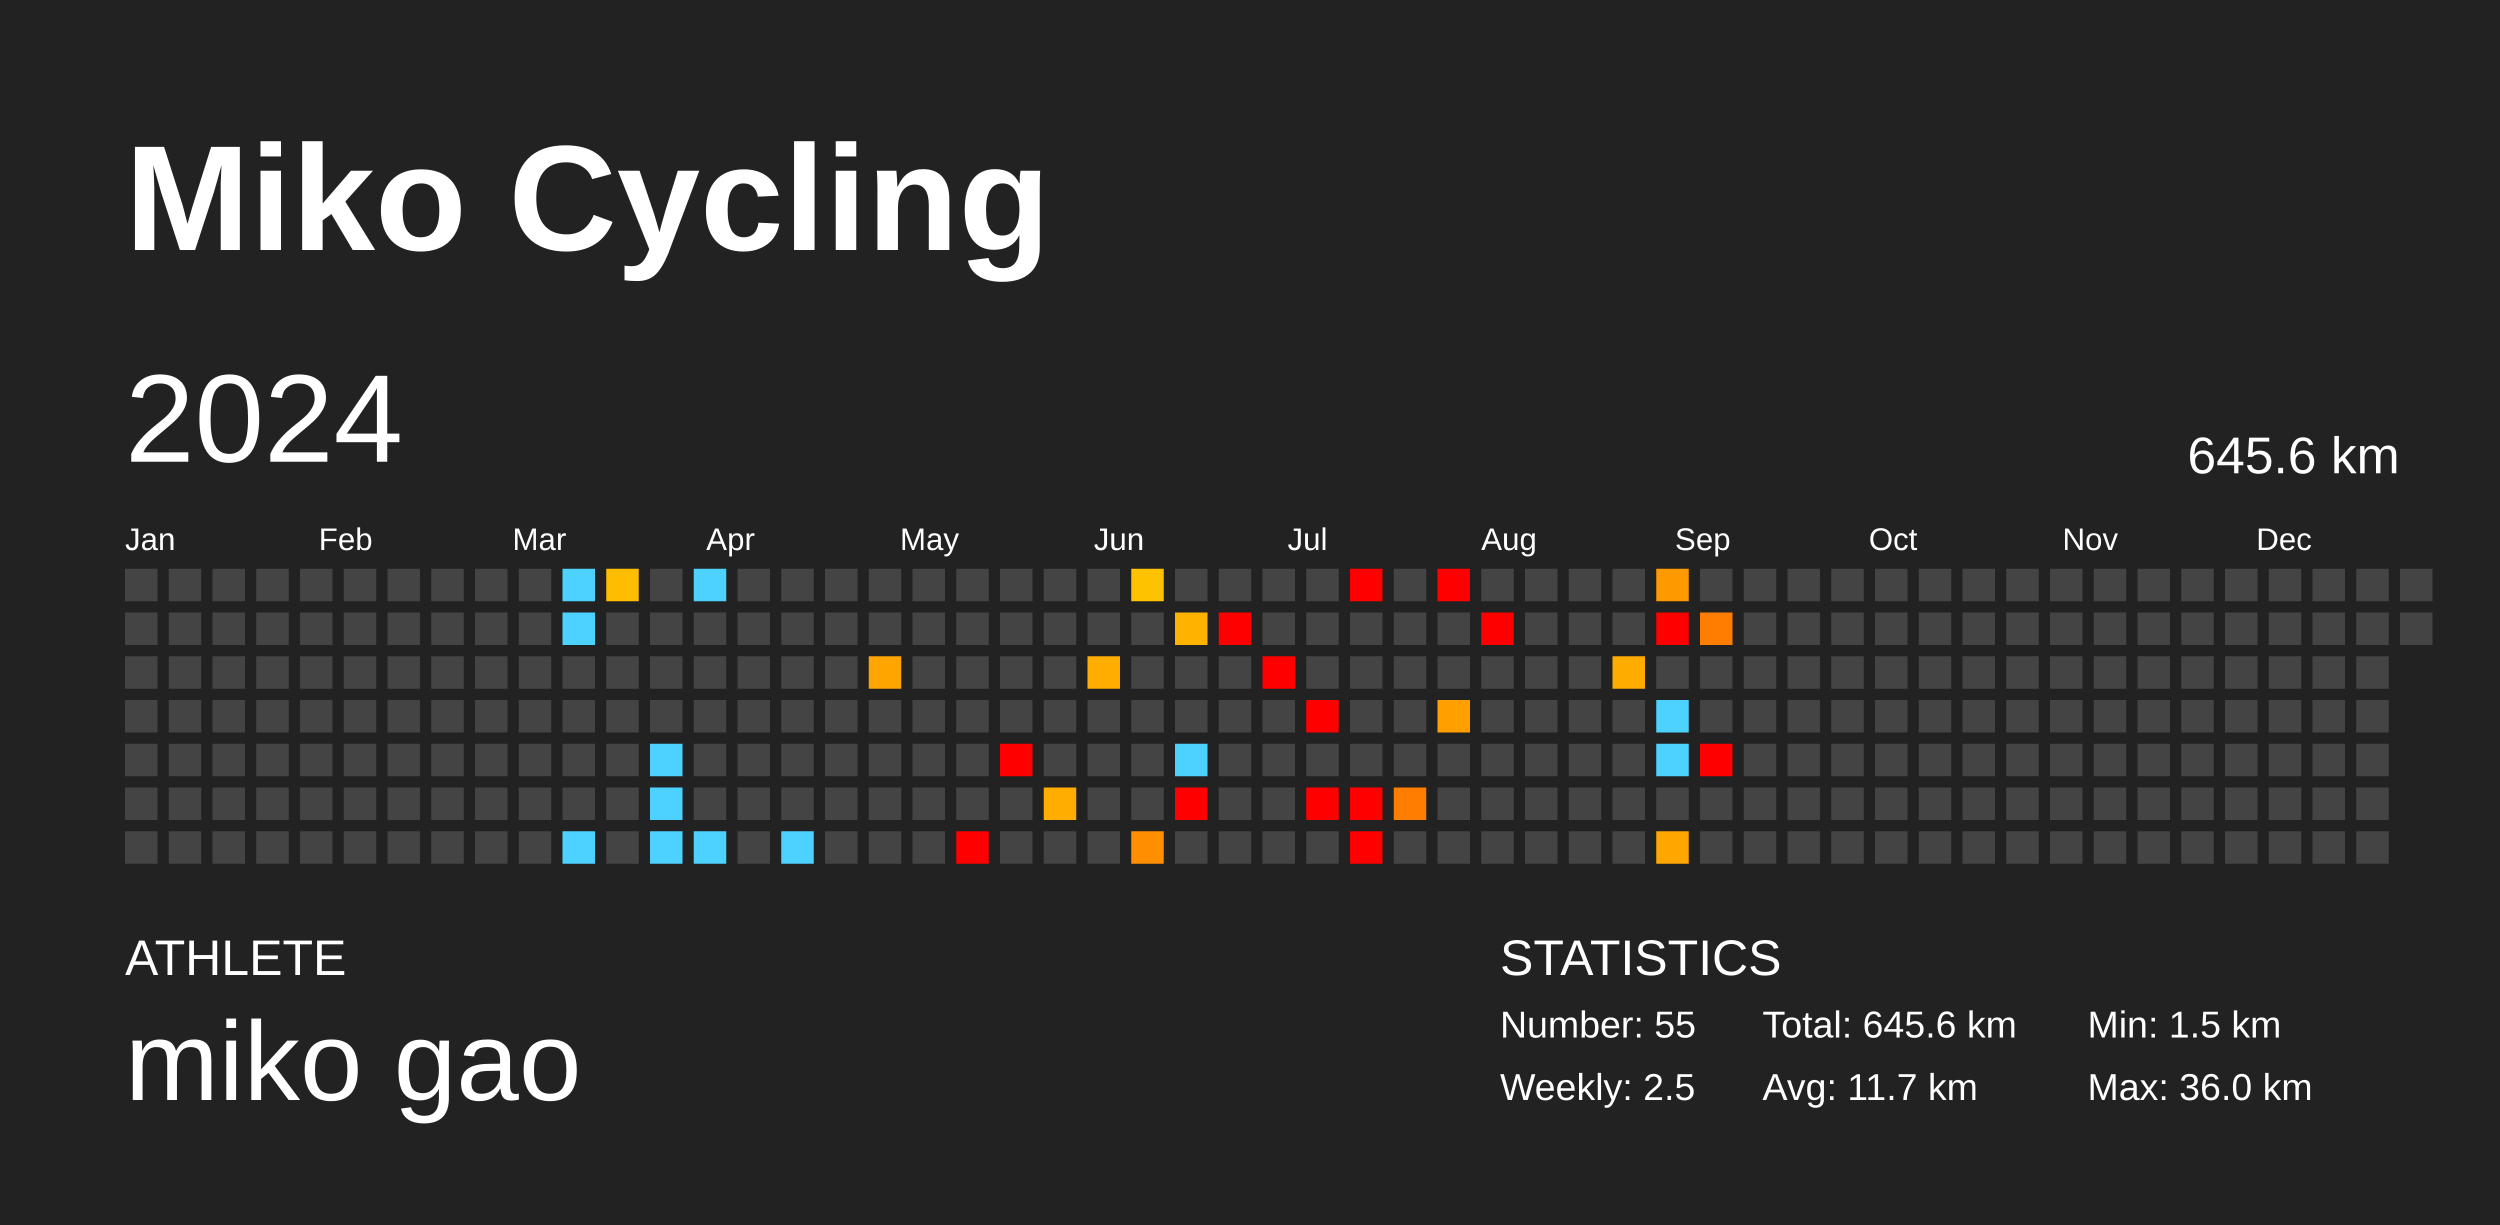
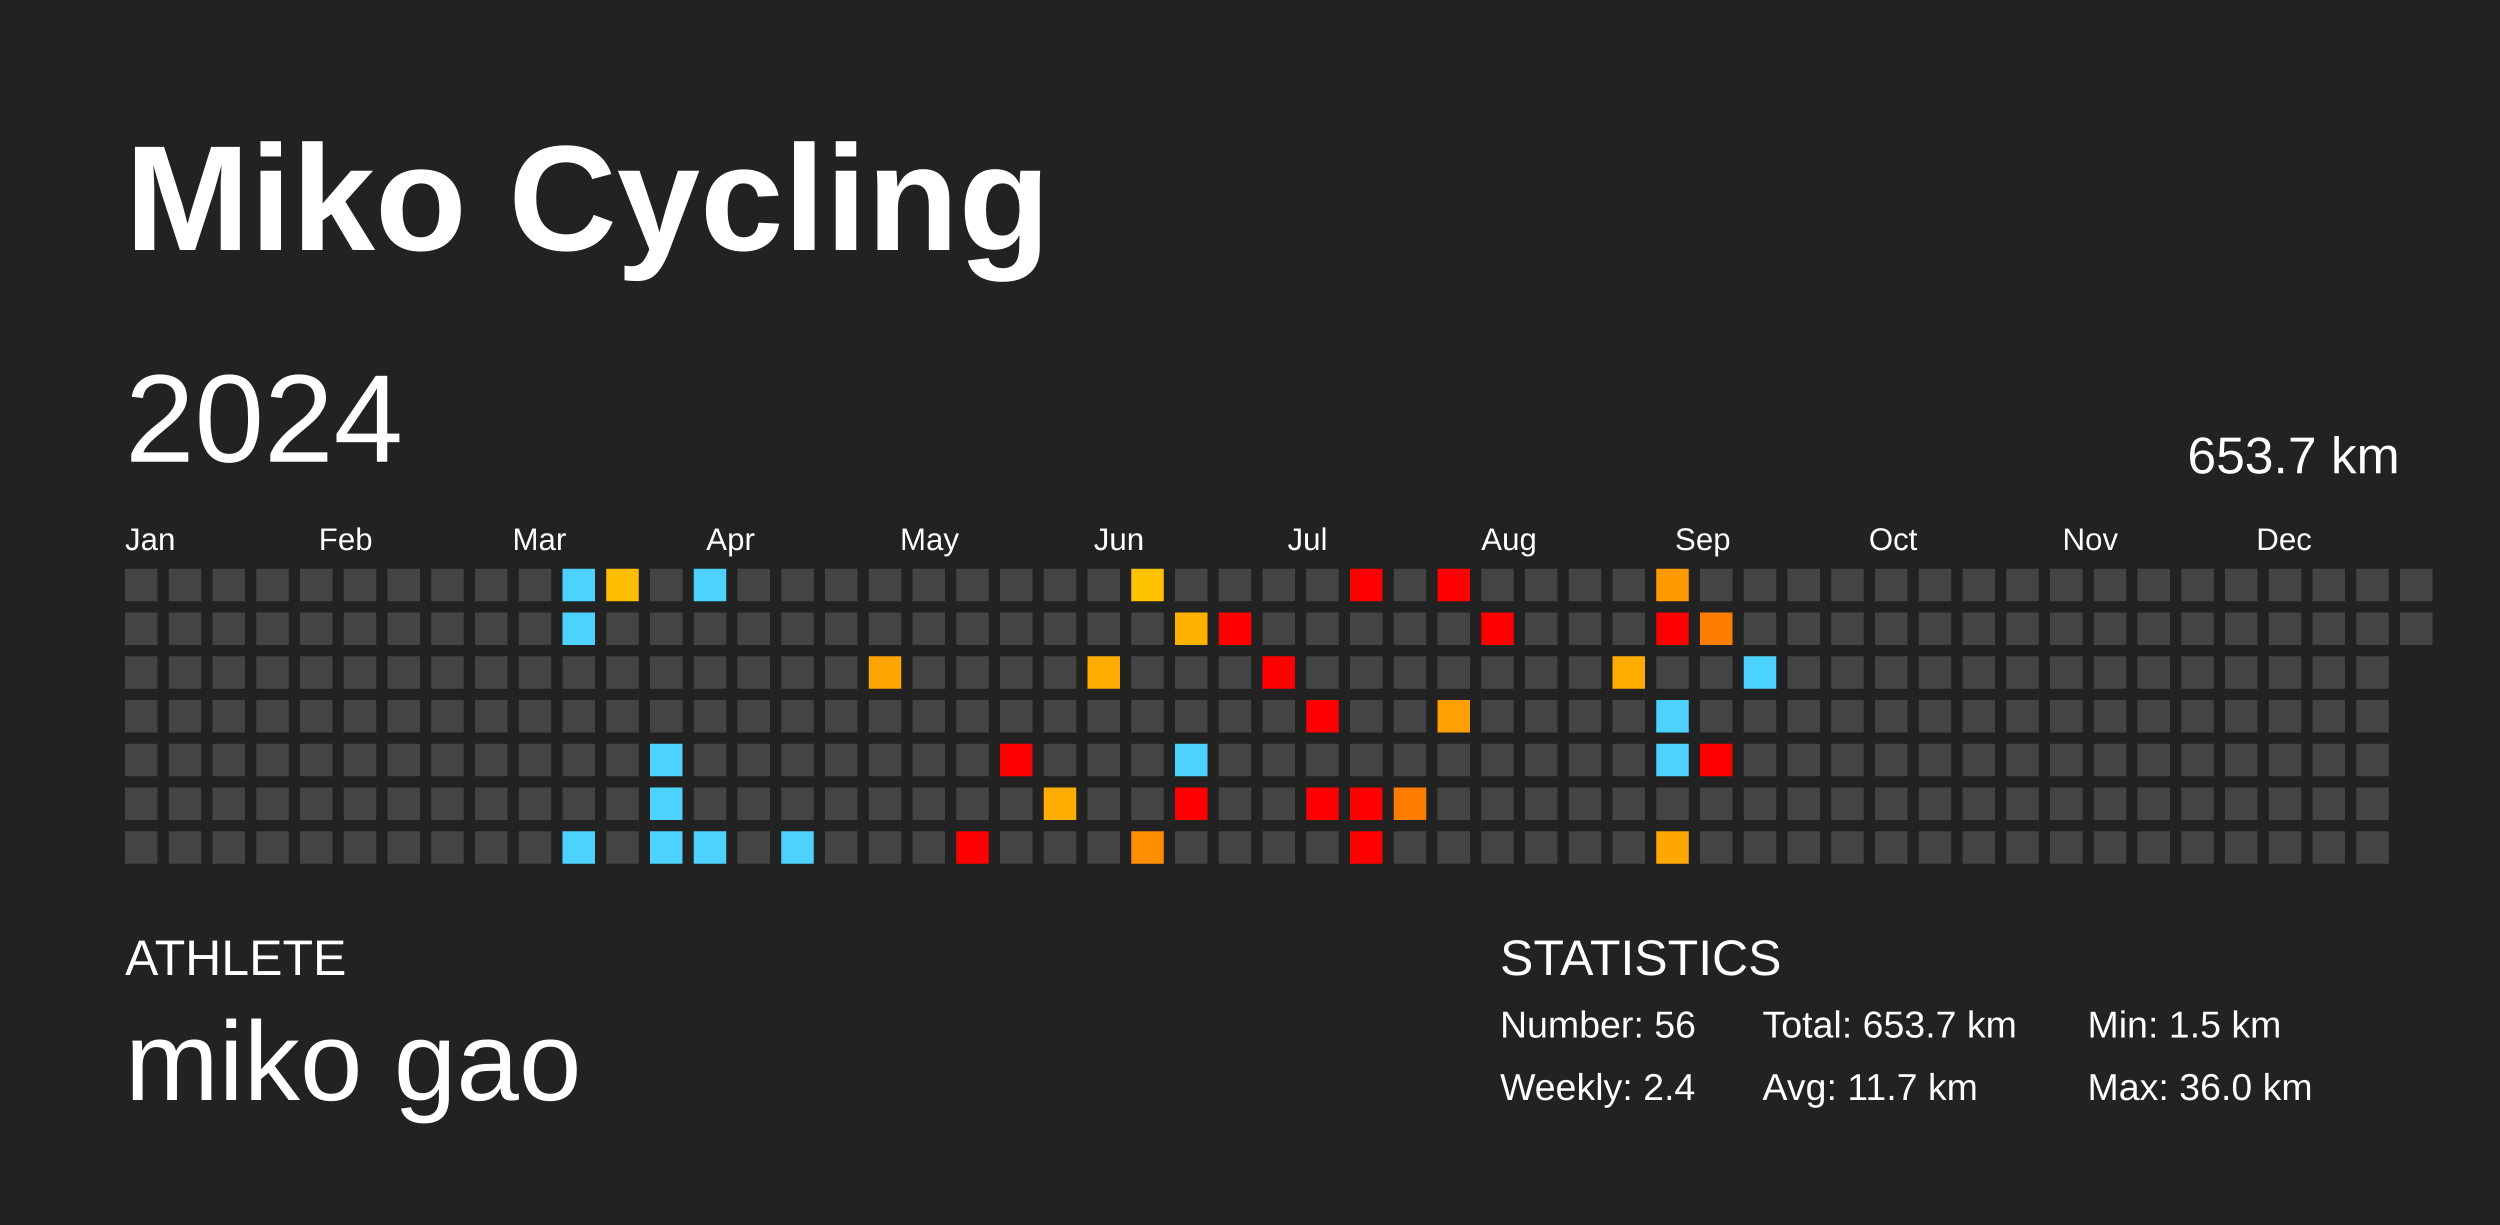
<svg xmlns="http://www.w3.org/2000/svg" baseProfile="full" height="98mm" version="1.1" viewBox="0,0,200,98" width="200mm">
  <defs />
  <rect fill="#222222" height="98" width="200" x="0" y="0" />
  <text fill="#FFFFFF" style="font-size:12px; font-family:Arial; font-weight:bold;" x="10" y="20">Miko Cycling</text>
  <text fill="#FFFFFF" style="font-size:4px; font-family:Arial" x="10" y="78">ATHLETE</text>
  <text fill="#FFFFFF" style="font-size:9px; font-family:Arial" x="10" y="88">miko gao</text>
  <text fill="#FFFFFF" style="font-size:4px; font-family:Arial" x="120" y="78">STATISTICS</text>
-   <text fill="#FFFFFF" style="font-size:3px; font-family:Arial" x="120" y="83">Number: 55</text>
-   <text fill="#FFFFFF" style="font-size:3px; font-family:Arial" x="120" y="88">Weekly: 2.5</text>
-   <text fill="#FFFFFF" style="font-size:3px; font-family:Arial" x="141" y="83">Total: 645.6 km</text>
+   <text fill="#FFFFFF" style="font-size:3px; font-family:Arial" x="120" y="83">Number: 56</text>
+   <text fill="#FFFFFF" style="font-size:3px; font-family:Arial" x="120" y="88">Weekly: 2.4</text>
+   <text fill="#FFFFFF" style="font-size:3px; font-family:Arial" x="141" y="83">Total: 653.7 km</text>
  <text fill="#FFFFFF" style="font-size:3px; font-family:Arial" x="141" y="88">Avg: 11.7 km</text>
  <text fill="#FFFFFF" style="font-size:3px; font-family:Arial" x="167" y="83">Min: 1.5 km</text>
  <text fill="#FFFFFF" style="font-size:3px; font-family:Arial" x="167" y="88">Max: 36.0 km</text>
  <text dominant-baseline="hanging" fill="#FFFFFF" style="font-size:10.0px; font-family:Arial;" x="10" y="30">2024</text>
-   <text dominant-baseline="hanging" fill="#FFFFFF" style="font-size:4.125px; font-family:Arial;" x="175" y="35">645.6 km</text>
+   <text dominant-baseline="hanging" fill="#FFFFFF" style="font-size:4.125px; font-family:Arial;" x="175" y="35">653.7 km</text>
  <text fill="#FFFFFF" style="font-size:2.5px; font-family:Arial" x="10.0" y="44">Jan</text>
  <text fill="#FFFFFF" style="font-size:2.5px; font-family:Arial" x="25.5" y="44">Feb</text>
  <text fill="#FFFFFF" style="font-size:2.5px; font-family:Arial" x="41.0" y="44">Mar</text>
  <text fill="#FFFFFF" style="font-size:2.5px; font-family:Arial" x="56.5" y="44">Apr</text>
  <text fill="#FFFFFF" style="font-size:2.5px; font-family:Arial" x="72.0" y="44">May</text>
  <text fill="#FFFFFF" style="font-size:2.5px; font-family:Arial" x="87.5" y="44">Jun</text>
  <text fill="#FFFFFF" style="font-size:2.5px; font-family:Arial" x="103.0" y="44">Jul</text>
  <text fill="#FFFFFF" style="font-size:2.5px; font-family:Arial" x="118.5" y="44">Aug</text>
  <text fill="#FFFFFF" style="font-size:2.5px; font-family:Arial" x="134.0" y="44">Sep</text>
  <text fill="#FFFFFF" style="font-size:2.5px; font-family:Arial" x="149.5" y="44">Oct</text>
  <text fill="#FFFFFF" style="font-size:2.5px; font-family:Arial" x="165.0" y="44">Nov</text>
  <text fill="#FFFFFF" style="font-size:2.5px; font-family:Arial" x="180.5" y="44">Dec</text>
  <rect fill="#444444" height="2.6" width="2.6" x="10.0" y="45.5" />
  <rect fill="#444444" height="2.6" width="2.6" x="10.0" y="49.0" />
  <rect fill="#444444" height="2.6" width="2.6" x="10.0" y="52.5" />
  <rect fill="#444444" height="2.6" width="2.6" x="10.0" y="56.0" />
  <rect fill="#444444" height="2.6" width="2.6" x="10.0" y="59.5" />
  <rect fill="#444444" height="2.6" width="2.6" x="10.0" y="63.0" />
  <rect fill="#444444" height="2.6" width="2.6" x="10.0" y="66.5" />
  <rect fill="#444444" height="2.6" width="2.6" x="13.5" y="45.5" />
  <rect fill="#444444" height="2.6" width="2.6" x="13.5" y="49.0" />
  <rect fill="#444444" height="2.6" width="2.6" x="13.5" y="52.5" />
  <rect fill="#444444" height="2.6" width="2.6" x="13.5" y="56.0" />
  <rect fill="#444444" height="2.6" width="2.6" x="13.5" y="59.5" />
  <rect fill="#444444" height="2.6" width="2.6" x="13.5" y="63.0" />
  <rect fill="#444444" height="2.6" width="2.6" x="13.5" y="66.5" />
  <rect fill="#444444" height="2.6" width="2.6" x="17.0" y="45.5" />
  <rect fill="#444444" height="2.6" width="2.6" x="17.0" y="49.0" />
  <rect fill="#444444" height="2.6" width="2.6" x="17.0" y="52.5" />
  <rect fill="#444444" height="2.6" width="2.6" x="17.0" y="56.0" />
  <rect fill="#444444" height="2.6" width="2.6" x="17.0" y="59.5" />
  <rect fill="#444444" height="2.6" width="2.6" x="17.0" y="63.0" />
  <rect fill="#444444" height="2.6" width="2.6" x="17.0" y="66.5" />
  <rect fill="#444444" height="2.6" width="2.6" x="20.5" y="45.5" />
  <rect fill="#444444" height="2.6" width="2.6" x="20.5" y="49.0" />
  <rect fill="#444444" height="2.6" width="2.6" x="20.5" y="52.5" />
  <rect fill="#444444" height="2.6" width="2.6" x="20.5" y="56.0" />
  <rect fill="#444444" height="2.6" width="2.6" x="20.5" y="59.5" />
  <rect fill="#444444" height="2.6" width="2.6" x="20.5" y="63.0" />
  <rect fill="#444444" height="2.6" width="2.6" x="20.5" y="66.5" />
  <rect fill="#444444" height="2.6" width="2.6" x="24.0" y="45.5" />
  <rect fill="#444444" height="2.6" width="2.6" x="24.0" y="49.0" />
  <rect fill="#444444" height="2.6" width="2.6" x="24.0" y="52.5" />
  <rect fill="#444444" height="2.6" width="2.6" x="24.0" y="56.0" />
  <rect fill="#444444" height="2.6" width="2.6" x="24.0" y="59.5" />
  <rect fill="#444444" height="2.6" width="2.6" x="24.0" y="63.0" />
  <rect fill="#444444" height="2.6" width="2.6" x="24.0" y="66.5" />
  <rect fill="#444444" height="2.6" width="2.6" x="27.5" y="45.5" />
  <rect fill="#444444" height="2.6" width="2.6" x="27.5" y="49.0" />
  <rect fill="#444444" height="2.6" width="2.6" x="27.5" y="52.5" />
  <rect fill="#444444" height="2.6" width="2.6" x="27.5" y="56.0" />
  <rect fill="#444444" height="2.6" width="2.6" x="27.5" y="59.5" />
  <rect fill="#444444" height="2.6" width="2.6" x="27.5" y="63.0" />
  <rect fill="#444444" height="2.6" width="2.6" x="27.5" y="66.5" />
  <rect fill="#444444" height="2.6" width="2.6" x="31.0" y="45.5" />
  <rect fill="#444444" height="2.6" width="2.6" x="31.0" y="49.0" />
  <rect fill="#444444" height="2.6" width="2.6" x="31.0" y="52.5" />
  <rect fill="#444444" height="2.6" width="2.6" x="31.0" y="56.0" />
  <rect fill="#444444" height="2.6" width="2.6" x="31.0" y="59.5" />
  <rect fill="#444444" height="2.6" width="2.6" x="31.0" y="63.0" />
  <rect fill="#444444" height="2.6" width="2.6" x="31.0" y="66.5" />
  <rect fill="#444444" height="2.6" width="2.6" x="34.5" y="45.5" />
  <rect fill="#444444" height="2.6" width="2.6" x="34.5" y="49.0" />
  <rect fill="#444444" height="2.6" width="2.6" x="34.5" y="52.5" />
  <rect fill="#444444" height="2.6" width="2.6" x="34.5" y="56.0" />
  <rect fill="#444444" height="2.6" width="2.6" x="34.5" y="59.5" />
  <rect fill="#444444" height="2.6" width="2.6" x="34.5" y="63.0" />
  <rect fill="#444444" height="2.6" width="2.6" x="34.5" y="66.5" />
  <rect fill="#444444" height="2.6" width="2.6" x="38.0" y="45.5" />
  <rect fill="#444444" height="2.6" width="2.6" x="38.0" y="49.0" />
  <rect fill="#444444" height="2.6" width="2.6" x="38.0" y="52.5" />
  <rect fill="#444444" height="2.6" width="2.6" x="38.0" y="56.0" />
  <rect fill="#444444" height="2.6" width="2.6" x="38.0" y="59.5" />
  <rect fill="#444444" height="2.6" width="2.6" x="38.0" y="63.0" />
  <rect fill="#444444" height="2.6" width="2.6" x="38.0" y="66.5" />
  <rect fill="#444444" height="2.6" width="2.6" x="41.5" y="45.5" />
  <rect fill="#444444" height="2.6" width="2.6" x="41.5" y="49.0" />
  <rect fill="#444444" height="2.6" width="2.6" x="41.5" y="52.5" />
  <rect fill="#444444" height="2.6" width="2.6" x="41.5" y="56.0" />
  <rect fill="#444444" height="2.6" width="2.6" x="41.5" y="59.5" />
  <rect fill="#444444" height="2.6" width="2.6" x="41.5" y="63.0" />
  <rect fill="#444444" height="2.6" width="2.6" x="41.5" y="66.5" />
  <rect fill="#4dd2ff" height="2.6" width="2.6" x="45.0" y="45.5" />
  <rect fill="#4dd2ff" height="2.6" width="2.6" x="45.0" y="49.0" />
  <rect fill="#444444" height="2.6" width="2.6" x="45.0" y="52.5" />
  <rect fill="#444444" height="2.6" width="2.6" x="45.0" y="56.0" />
  <rect fill="#444444" height="2.6" width="2.6" x="45.0" y="59.5" />
  <rect fill="#444444" height="2.6" width="2.6" x="45.0" y="63.0" />
  <rect fill="#4dd2ff" height="2.6" width="2.6" x="45.0" y="66.5" />
  <rect fill="#ffbd00" height="2.6" width="2.6" x="48.5" y="45.5" />
  <rect fill="#444444" height="2.6" width="2.6" x="48.5" y="49.0" />
  <rect fill="#444444" height="2.6" width="2.6" x="48.5" y="52.5" />
  <rect fill="#444444" height="2.6" width="2.6" x="48.5" y="56.0" />
  <rect fill="#444444" height="2.6" width="2.6" x="48.5" y="59.5" />
  <rect fill="#444444" height="2.6" width="2.6" x="48.5" y="63.0" />
  <rect fill="#444444" height="2.6" width="2.6" x="48.5" y="66.5" />
  <rect fill="#444444" height="2.6" width="2.6" x="52.0" y="45.5" />
  <rect fill="#444444" height="2.6" width="2.6" x="52.0" y="49.0" />
  <rect fill="#444444" height="2.6" width="2.6" x="52.0" y="52.5" />
  <rect fill="#444444" height="2.6" width="2.6" x="52.0" y="56.0" />
  <rect fill="#4dd2ff" height="2.6" width="2.6" x="52.0" y="59.5" />
  <rect fill="#4dd2ff" height="2.6" width="2.6" x="52.0" y="63.0" />
  <rect fill="#4dd2ff" height="2.6" width="2.6" x="52.0" y="66.5" />
  <rect fill="#4dd2ff" height="2.6" width="2.6" x="55.5" y="45.5" />
  <rect fill="#444444" height="2.6" width="2.6" x="55.5" y="49.0" />
  <rect fill="#444444" height="2.6" width="2.6" x="55.5" y="52.5" />
  <rect fill="#444444" height="2.6" width="2.6" x="55.5" y="56.0" />
  <rect fill="#444444" height="2.6" width="2.6" x="55.5" y="59.5" />
  <rect fill="#444444" height="2.6" width="2.6" x="55.5" y="63.0" />
  <rect fill="#4dd2ff" height="2.6" width="2.6" x="55.5" y="66.5" />
  <rect fill="#444444" height="2.6" width="2.6" x="59.0" y="45.5" />
  <rect fill="#444444" height="2.6" width="2.6" x="59.0" y="49.0" />
  <rect fill="#444444" height="2.6" width="2.6" x="59.0" y="52.5" />
  <rect fill="#444444" height="2.6" width="2.6" x="59.0" y="56.0" />
  <rect fill="#444444" height="2.6" width="2.6" x="59.0" y="59.5" />
  <rect fill="#444444" height="2.6" width="2.6" x="59.0" y="63.0" />
  <rect fill="#444444" height="2.6" width="2.6" x="59.0" y="66.5" />
  <rect fill="#444444" height="2.6" width="2.6" x="62.5" y="45.5" />
  <rect fill="#444444" height="2.6" width="2.6" x="62.5" y="49.0" />
  <rect fill="#444444" height="2.6" width="2.6" x="62.5" y="52.5" />
  <rect fill="#444444" height="2.6" width="2.6" x="62.5" y="56.0" />
  <rect fill="#444444" height="2.6" width="2.6" x="62.5" y="59.5" />
  <rect fill="#444444" height="2.6" width="2.6" x="62.5" y="63.0" />
  <rect fill="#4dd2ff" height="2.6" width="2.6" x="62.5" y="66.5" />
  <rect fill="#444444" height="2.6" width="2.6" x="66.0" y="45.5" />
  <rect fill="#444444" height="2.6" width="2.6" x="66.0" y="49.0" />
  <rect fill="#444444" height="2.6" width="2.6" x="66.0" y="52.5" />
  <rect fill="#444444" height="2.6" width="2.6" x="66.0" y="56.0" />
  <rect fill="#444444" height="2.6" width="2.6" x="66.0" y="59.5" />
  <rect fill="#444444" height="2.6" width="2.6" x="66.0" y="63.0" />
  <rect fill="#444444" height="2.6" width="2.6" x="66.0" y="66.5" />
  <rect fill="#444444" height="2.6" width="2.6" x="69.5" y="45.5" />
  <rect fill="#444444" height="2.6" width="2.6" x="69.5" y="49.0" />
  <rect fill="#ffa500" height="2.6" width="2.6" x="69.5" y="52.5" />
  <rect fill="#444444" height="2.6" width="2.6" x="69.5" y="56.0" />
  <rect fill="#444444" height="2.6" width="2.6" x="69.5" y="59.5" />
  <rect fill="#444444" height="2.6" width="2.6" x="69.5" y="63.0" />
  <rect fill="#444444" height="2.6" width="2.6" x="69.5" y="66.5" />
  <rect fill="#444444" height="2.6" width="2.6" x="73.0" y="45.5" />
  <rect fill="#444444" height="2.6" width="2.6" x="73.0" y="49.0" />
  <rect fill="#444444" height="2.6" width="2.6" x="73.0" y="52.5" />
  <rect fill="#444444" height="2.6" width="2.6" x="73.0" y="56.0" />
  <rect fill="#444444" height="2.6" width="2.6" x="73.0" y="59.5" />
  <rect fill="#444444" height="2.6" width="2.6" x="73.0" y="63.0" />
  <rect fill="#444444" height="2.6" width="2.6" x="73.0" y="66.5" />
  <rect fill="#444444" height="2.6" width="2.6" x="76.5" y="45.5" />
  <rect fill="#444444" height="2.6" width="2.6" x="76.5" y="49.0" />
  <rect fill="#444444" height="2.6" width="2.6" x="76.5" y="52.5" />
  <rect fill="#444444" height="2.6" width="2.6" x="76.5" y="56.0" />
  <rect fill="#444444" height="2.6" width="2.6" x="76.5" y="59.5" />
  <rect fill="#444444" height="2.6" width="2.6" x="76.5" y="63.0" />
  <rect fill="red" height="2.6" width="2.6" x="76.5" y="66.5" />
  <rect fill="#444444" height="2.6" width="2.6" x="80.0" y="45.5" />
  <rect fill="#444444" height="2.6" width="2.6" x="80.0" y="49.0" />
  <rect fill="#444444" height="2.6" width="2.6" x="80.0" y="52.5" />
  <rect fill="#444444" height="2.6" width="2.6" x="80.0" y="56.0" />
  <rect fill="red" height="2.6" width="2.6" x="80.0" y="59.5" />
  <rect fill="#444444" height="2.6" width="2.6" x="80.0" y="63.0" />
  <rect fill="#444444" height="2.6" width="2.6" x="80.0" y="66.5" />
  <rect fill="#444444" height="2.6" width="2.6" x="83.5" y="45.5" />
  <rect fill="#444444" height="2.6" width="2.6" x="83.5" y="49.0" />
  <rect fill="#444444" height="2.6" width="2.6" x="83.5" y="52.5" />
  <rect fill="#444444" height="2.6" width="2.6" x="83.5" y="56.0" />
  <rect fill="#444444" height="2.6" width="2.6" x="83.5" y="59.5" />
  <rect fill="#ffad00" height="2.6" width="2.6" x="83.5" y="63.0" />
  <rect fill="#444444" height="2.6" width="2.6" x="83.5" y="66.5" />
  <rect fill="#444444" height="2.6" width="2.6" x="87.0" y="45.5" />
  <rect fill="#444444" height="2.6" width="2.6" x="87.0" y="49.0" />
  <rect fill="#ffad00" height="2.6" width="2.6" x="87.0" y="52.5" />
  <rect fill="#444444" height="2.6" width="2.6" x="87.0" y="56.0" />
  <rect fill="#444444" height="2.6" width="2.6" x="87.0" y="59.5" />
  <rect fill="#444444" height="2.6" width="2.6" x="87.0" y="63.0" />
  <rect fill="#444444" height="2.6" width="2.6" x="87.0" y="66.5" />
  <rect fill="#ffc200" height="2.6" width="2.6" x="90.5" y="45.5" />
  <rect fill="#444444" height="2.6" width="2.6" x="90.5" y="49.0" />
  <rect fill="#444444" height="2.6" width="2.6" x="90.5" y="52.5" />
  <rect fill="#444444" height="2.6" width="2.6" x="90.5" y="56.0" />
  <rect fill="#444444" height="2.6" width="2.6" x="90.5" y="59.5" />
  <rect fill="#444444" height="2.6" width="2.6" x="90.5" y="63.0" />
  <rect fill="#ff8f00" height="2.6" width="2.6" x="90.5" y="66.5" />
  <rect fill="#444444" height="2.6" width="2.6" x="94.0" y="45.5" />
  <rect fill="#ffb200" height="2.6" width="2.6" x="94.0" y="49.0" />
  <rect fill="#444444" height="2.6" width="2.6" x="94.0" y="52.5" />
  <rect fill="#444444" height="2.6" width="2.6" x="94.0" y="56.0" />
  <rect fill="#4dd2ff" height="2.6" width="2.6" x="94.0" y="59.5" />
  <rect fill="red" height="2.6" width="2.6" x="94.0" y="63.0" />
  <rect fill="#444444" height="2.6" width="2.6" x="94.0" y="66.5" />
  <rect fill="#444444" height="2.6" width="2.6" x="97.5" y="45.5" />
  <rect fill="red" height="2.6" width="2.6" x="97.5" y="49.0" />
  <rect fill="#444444" height="2.6" width="2.6" x="97.5" y="52.5" />
  <rect fill="#444444" height="2.6" width="2.6" x="97.5" y="56.0" />
  <rect fill="#444444" height="2.6" width="2.6" x="97.5" y="59.5" />
  <rect fill="#444444" height="2.6" width="2.6" x="97.5" y="63.0" />
  <rect fill="#444444" height="2.6" width="2.6" x="97.5" y="66.5" />
  <rect fill="#444444" height="2.6" width="2.6" x="101.0" y="45.5" />
  <rect fill="#444444" height="2.6" width="2.6" x="101.0" y="49.0" />
  <rect fill="red" height="2.6" width="2.6" x="101.0" y="52.5" />
  <rect fill="#444444" height="2.6" width="2.6" x="101.0" y="56.0" />
  <rect fill="#444444" height="2.6" width="2.6" x="101.0" y="59.5" />
  <rect fill="#444444" height="2.6" width="2.6" x="101.0" y="63.0" />
  <rect fill="#444444" height="2.6" width="2.6" x="101.0" y="66.5" />
  <rect fill="#444444" height="2.6" width="2.6" x="104.5" y="45.5" />
  <rect fill="#444444" height="2.6" width="2.6" x="104.5" y="49.0" />
  <rect fill="#444444" height="2.6" width="2.6" x="104.5" y="52.5" />
  <rect fill="red" height="2.6" width="2.6" x="104.5" y="56.0" />
  <rect fill="#444444" height="2.6" width="2.6" x="104.5" y="59.5" />
  <rect fill="red" height="2.6" width="2.6" x="104.5" y="63.0" />
  <rect fill="#444444" height="2.6" width="2.6" x="104.5" y="66.5" />
  <rect fill="red" height="2.6" width="2.6" x="108.0" y="45.5" />
  <rect fill="#444444" height="2.6" width="2.6" x="108.0" y="49.0" />
  <rect fill="#444444" height="2.6" width="2.6" x="108.0" y="52.5" />
  <rect fill="#444444" height="2.6" width="2.6" x="108.0" y="56.0" />
  <rect fill="#444444" height="2.6" width="2.6" x="108.0" y="59.5" />
  <rect fill="red" height="2.6" width="2.6" x="108.0" y="63.0" />
  <rect fill="red" height="2.6" width="2.6" x="108.0" y="66.5" />
  <rect fill="#444444" height="2.6" width="2.6" x="111.5" y="45.5" />
  <rect fill="#444444" height="2.6" width="2.6" x="111.5" y="49.0" />
  <rect fill="#444444" height="2.6" width="2.6" x="111.5" y="52.5" />
  <rect fill="#444444" height="2.6" width="2.6" x="111.5" y="56.0" />
  <rect fill="#444444" height="2.6" width="2.6" x="111.5" y="59.5" />
  <rect fill="#ff7d00" height="2.6" width="2.6" x="111.5" y="63.0" />
  <rect fill="#444444" height="2.6" width="2.6" x="111.5" y="66.5" />
  <rect fill="red" height="2.6" width="2.6" x="115.0" y="45.5" />
  <rect fill="#444444" height="2.6" width="2.6" x="115.0" y="49.0" />
  <rect fill="#444444" height="2.6" width="2.6" x="115.0" y="52.5" />
  <rect fill="#ffa000" height="2.6" width="2.6" x="115.0" y="56.0" />
  <rect fill="#444444" height="2.6" width="2.6" x="115.0" y="59.5" />
  <rect fill="#444444" height="2.6" width="2.6" x="115.0" y="63.0" />
  <rect fill="#444444" height="2.6" width="2.6" x="115.0" y="66.5" />
  <rect fill="#444444" height="2.6" width="2.6" x="118.5" y="45.5" />
  <rect fill="red" height="2.6" width="2.6" x="118.5" y="49.0" />
  <rect fill="#444444" height="2.6" width="2.6" x="118.5" y="52.5" />
  <rect fill="#444444" height="2.6" width="2.6" x="118.5" y="56.0" />
  <rect fill="#444444" height="2.6" width="2.6" x="118.5" y="59.5" />
  <rect fill="#444444" height="2.6" width="2.6" x="118.5" y="63.0" />
  <rect fill="#444444" height="2.6" width="2.6" x="118.5" y="66.5" />
  <rect fill="#444444" height="2.6" width="2.6" x="122.0" y="45.5" />
  <rect fill="#444444" height="2.6" width="2.6" x="122.0" y="49.0" />
  <rect fill="#444444" height="2.6" width="2.6" x="122.0" y="52.5" />
  <rect fill="#444444" height="2.6" width="2.6" x="122.0" y="56.0" />
  <rect fill="#444444" height="2.6" width="2.6" x="122.0" y="59.5" />
  <rect fill="#444444" height="2.6" width="2.6" x="122.0" y="63.0" />
  <rect fill="#444444" height="2.6" width="2.6" x="122.0" y="66.5" />
  <rect fill="#444444" height="2.6" width="2.6" x="125.5" y="45.5" />
  <rect fill="#444444" height="2.6" width="2.6" x="125.5" y="49.0" />
  <rect fill="#444444" height="2.6" width="2.6" x="125.5" y="52.5" />
  <rect fill="#444444" height="2.6" width="2.6" x="125.5" y="56.0" />
  <rect fill="#444444" height="2.6" width="2.6" x="125.5" y="59.5" />
  <rect fill="#444444" height="2.6" width="2.6" x="125.5" y="63.0" />
  <rect fill="#444444" height="2.6" width="2.6" x="125.5" y="66.5" />
  <rect fill="#444444" height="2.6" width="2.6" x="129.0" y="45.5" />
  <rect fill="#444444" height="2.6" width="2.6" x="129.0" y="49.0" />
  <rect fill="#ffac00" height="2.6" width="2.6" x="129.0" y="52.5" />
  <rect fill="#444444" height="2.6" width="2.6" x="129.0" y="56.0" />
  <rect fill="#444444" height="2.6" width="2.6" x="129.0" y="59.5" />
  <rect fill="#444444" height="2.6" width="2.6" x="129.0" y="63.0" />
  <rect fill="#444444" height="2.6" width="2.6" x="129.0" y="66.5" />
  <rect fill="#ff9900" height="2.6" width="2.6" x="132.5" y="45.5" />
  <rect fill="red" height="2.6" width="2.6" x="132.5" y="49.0" />
  <rect fill="#444444" height="2.6" width="2.6" x="132.5" y="52.5" />
  <rect fill="#4dd2ff" height="2.6" width="2.6" x="132.5" y="56.0" />
  <rect fill="#4dd2ff" height="2.6" width="2.6" x="132.5" y="59.5" />
  <rect fill="#444444" height="2.6" width="2.6" x="132.5" y="63.0" />
  <rect fill="#ffa700" height="2.6" width="2.6" x="132.5" y="66.5" />
  <rect fill="#444444" height="2.6" width="2.6" x="136.0" y="45.5" />
  <rect fill="#ff7d00" height="2.6" width="2.6" x="136.0" y="49.0" />
  <rect fill="#444444" height="2.6" width="2.6" x="136.0" y="52.5" />
  <rect fill="#444444" height="2.6" width="2.6" x="136.0" y="56.0" />
  <rect fill="red" height="2.6" width="2.6" x="136.0" y="59.5" />
  <rect fill="#444444" height="2.6" width="2.6" x="136.0" y="63.0" />
  <rect fill="#444444" height="2.6" width="2.6" x="136.0" y="66.5" />
  <rect fill="#444444" height="2.6" width="2.6" x="139.5" y="45.5" />
  <rect fill="#444444" height="2.6" width="2.6" x="139.5" y="49.0" />
-   <rect fill="#444444" height="2.6" width="2.6" x="139.5" y="52.5" />
+   <rect fill="#4dd2ff" height="2.6" width="2.6" x="139.5" y="52.5" />
  <rect fill="#444444" height="2.6" width="2.6" x="139.5" y="56.0" />
  <rect fill="#444444" height="2.6" width="2.6" x="139.5" y="59.5" />
  <rect fill="#444444" height="2.6" width="2.6" x="139.5" y="63.0" />
  <rect fill="#444444" height="2.6" width="2.6" x="139.5" y="66.5" />
  <rect fill="#444444" height="2.6" width="2.6" x="143.0" y="45.5" />
  <rect fill="#444444" height="2.6" width="2.6" x="143.0" y="49.0" />
  <rect fill="#444444" height="2.6" width="2.6" x="143.0" y="52.5" />
  <rect fill="#444444" height="2.6" width="2.6" x="143.0" y="56.0" />
  <rect fill="#444444" height="2.6" width="2.6" x="143.0" y="59.5" />
  <rect fill="#444444" height="2.6" width="2.6" x="143.0" y="63.0" />
  <rect fill="#444444" height="2.6" width="2.6" x="143.0" y="66.5" />
  <rect fill="#444444" height="2.6" width="2.6" x="146.5" y="45.5" />
  <rect fill="#444444" height="2.6" width="2.6" x="146.5" y="49.0" />
  <rect fill="#444444" height="2.6" width="2.6" x="146.5" y="52.5" />
  <rect fill="#444444" height="2.6" width="2.6" x="146.5" y="56.0" />
  <rect fill="#444444" height="2.6" width="2.6" x="146.5" y="59.5" />
  <rect fill="#444444" height="2.6" width="2.6" x="146.5" y="63.0" />
  <rect fill="#444444" height="2.6" width="2.6" x="146.5" y="66.5" />
  <rect fill="#444444" height="2.6" width="2.6" x="150.0" y="45.5" />
  <rect fill="#444444" height="2.6" width="2.6" x="150.0" y="49.0" />
  <rect fill="#444444" height="2.6" width="2.6" x="150.0" y="52.5" />
  <rect fill="#444444" height="2.6" width="2.6" x="150.0" y="56.0" />
  <rect fill="#444444" height="2.6" width="2.6" x="150.0" y="59.5" />
  <rect fill="#444444" height="2.6" width="2.6" x="150.0" y="63.0" />
  <rect fill="#444444" height="2.6" width="2.6" x="150.0" y="66.5" />
  <rect fill="#444444" height="2.6" width="2.6" x="153.5" y="45.5" />
  <rect fill="#444444" height="2.6" width="2.6" x="153.5" y="49.0" />
  <rect fill="#444444" height="2.6" width="2.6" x="153.5" y="52.5" />
  <rect fill="#444444" height="2.6" width="2.6" x="153.5" y="56.0" />
  <rect fill="#444444" height="2.6" width="2.6" x="153.5" y="59.5" />
  <rect fill="#444444" height="2.6" width="2.6" x="153.5" y="63.0" />
  <rect fill="#444444" height="2.6" width="2.6" x="153.5" y="66.5" />
  <rect fill="#444444" height="2.6" width="2.6" x="157.0" y="45.5" />
  <rect fill="#444444" height="2.6" width="2.6" x="157.0" y="49.0" />
  <rect fill="#444444" height="2.6" width="2.6" x="157.0" y="52.5" />
  <rect fill="#444444" height="2.6" width="2.6" x="157.0" y="56.0" />
  <rect fill="#444444" height="2.6" width="2.6" x="157.0" y="59.5" />
  <rect fill="#444444" height="2.6" width="2.6" x="157.0" y="63.0" />
  <rect fill="#444444" height="2.6" width="2.6" x="157.0" y="66.5" />
  <rect fill="#444444" height="2.6" width="2.6" x="160.5" y="45.5" />
  <rect fill="#444444" height="2.6" width="2.6" x="160.5" y="49.0" />
  <rect fill="#444444" height="2.6" width="2.6" x="160.5" y="52.5" />
  <rect fill="#444444" height="2.6" width="2.6" x="160.5" y="56.0" />
  <rect fill="#444444" height="2.6" width="2.6" x="160.5" y="59.5" />
  <rect fill="#444444" height="2.6" width="2.6" x="160.5" y="63.0" />
  <rect fill="#444444" height="2.6" width="2.6" x="160.5" y="66.5" />
  <rect fill="#444444" height="2.6" width="2.6" x="164.0" y="45.5" />
  <rect fill="#444444" height="2.6" width="2.6" x="164.0" y="49.0" />
  <rect fill="#444444" height="2.6" width="2.6" x="164.0" y="52.5" />
  <rect fill="#444444" height="2.6" width="2.6" x="164.0" y="56.0" />
  <rect fill="#444444" height="2.6" width="2.6" x="164.0" y="59.5" />
  <rect fill="#444444" height="2.6" width="2.6" x="164.0" y="63.0" />
  <rect fill="#444444" height="2.6" width="2.6" x="164.0" y="66.5" />
  <rect fill="#444444" height="2.6" width="2.6" x="167.5" y="45.5" />
  <rect fill="#444444" height="2.6" width="2.6" x="167.5" y="49.0" />
  <rect fill="#444444" height="2.6" width="2.6" x="167.5" y="52.5" />
  <rect fill="#444444" height="2.6" width="2.6" x="167.5" y="56.0" />
  <rect fill="#444444" height="2.6" width="2.6" x="167.5" y="59.5" />
  <rect fill="#444444" height="2.6" width="2.6" x="167.5" y="63.0" />
  <rect fill="#444444" height="2.6" width="2.6" x="167.5" y="66.5" />
  <rect fill="#444444" height="2.6" width="2.6" x="171.0" y="45.5" />
  <rect fill="#444444" height="2.6" width="2.6" x="171.0" y="49.0" />
  <rect fill="#444444" height="2.6" width="2.6" x="171.0" y="52.5" />
  <rect fill="#444444" height="2.6" width="2.6" x="171.0" y="56.0" />
  <rect fill="#444444" height="2.6" width="2.6" x="171.0" y="59.5" />
  <rect fill="#444444" height="2.6" width="2.6" x="171.0" y="63.0" />
  <rect fill="#444444" height="2.6" width="2.6" x="171.0" y="66.5" />
  <rect fill="#444444" height="2.6" width="2.6" x="174.5" y="45.5" />
  <rect fill="#444444" height="2.6" width="2.6" x="174.5" y="49.0" />
  <rect fill="#444444" height="2.6" width="2.6" x="174.5" y="52.5" />
  <rect fill="#444444" height="2.6" width="2.6" x="174.5" y="56.0" />
  <rect fill="#444444" height="2.6" width="2.6" x="174.5" y="59.5" />
  <rect fill="#444444" height="2.6" width="2.6" x="174.5" y="63.0" />
  <rect fill="#444444" height="2.6" width="2.6" x="174.5" y="66.5" />
  <rect fill="#444444" height="2.6" width="2.6" x="178.0" y="45.5" />
  <rect fill="#444444" height="2.6" width="2.6" x="178.0" y="49.0" />
  <rect fill="#444444" height="2.6" width="2.6" x="178.0" y="52.5" />
  <rect fill="#444444" height="2.6" width="2.6" x="178.0" y="56.0" />
  <rect fill="#444444" height="2.6" width="2.6" x="178.0" y="59.5" />
  <rect fill="#444444" height="2.6" width="2.6" x="178.0" y="63.0" />
  <rect fill="#444444" height="2.6" width="2.6" x="178.0" y="66.5" />
  <rect fill="#444444" height="2.6" width="2.6" x="181.5" y="45.5" />
  <rect fill="#444444" height="2.6" width="2.6" x="181.5" y="49.0" />
  <rect fill="#444444" height="2.6" width="2.6" x="181.5" y="52.5" />
  <rect fill="#444444" height="2.6" width="2.6" x="181.5" y="56.0" />
  <rect fill="#444444" height="2.6" width="2.6" x="181.5" y="59.5" />
  <rect fill="#444444" height="2.6" width="2.6" x="181.5" y="63.0" />
  <rect fill="#444444" height="2.6" width="2.6" x="181.5" y="66.5" />
  <rect fill="#444444" height="2.6" width="2.6" x="185.0" y="45.5" />
  <rect fill="#444444" height="2.6" width="2.6" x="185.0" y="49.0" />
  <rect fill="#444444" height="2.6" width="2.6" x="185.0" y="52.5" />
  <rect fill="#444444" height="2.6" width="2.6" x="185.0" y="56.0" />
  <rect fill="#444444" height="2.6" width="2.6" x="185.0" y="59.5" />
  <rect fill="#444444" height="2.6" width="2.6" x="185.0" y="63.0" />
  <rect fill="#444444" height="2.6" width="2.6" x="185.0" y="66.5" />
  <rect fill="#444444" height="2.6" width="2.6" x="188.5" y="45.5" />
  <rect fill="#444444" height="2.6" width="2.6" x="188.5" y="49.0" />
  <rect fill="#444444" height="2.6" width="2.6" x="188.5" y="52.5" />
  <rect fill="#444444" height="2.6" width="2.6" x="188.5" y="56.0" />
  <rect fill="#444444" height="2.6" width="2.6" x="188.5" y="59.5" />
  <rect fill="#444444" height="2.6" width="2.6" x="188.5" y="63.0" />
  <rect fill="#444444" height="2.6" width="2.6" x="188.5" y="66.5" />
  <rect fill="#444444" height="2.6" width="2.6" x="192.0" y="45.5" />
  <rect fill="#444444" height="2.6" width="2.6" x="192.0" y="49.0" />
</svg>
